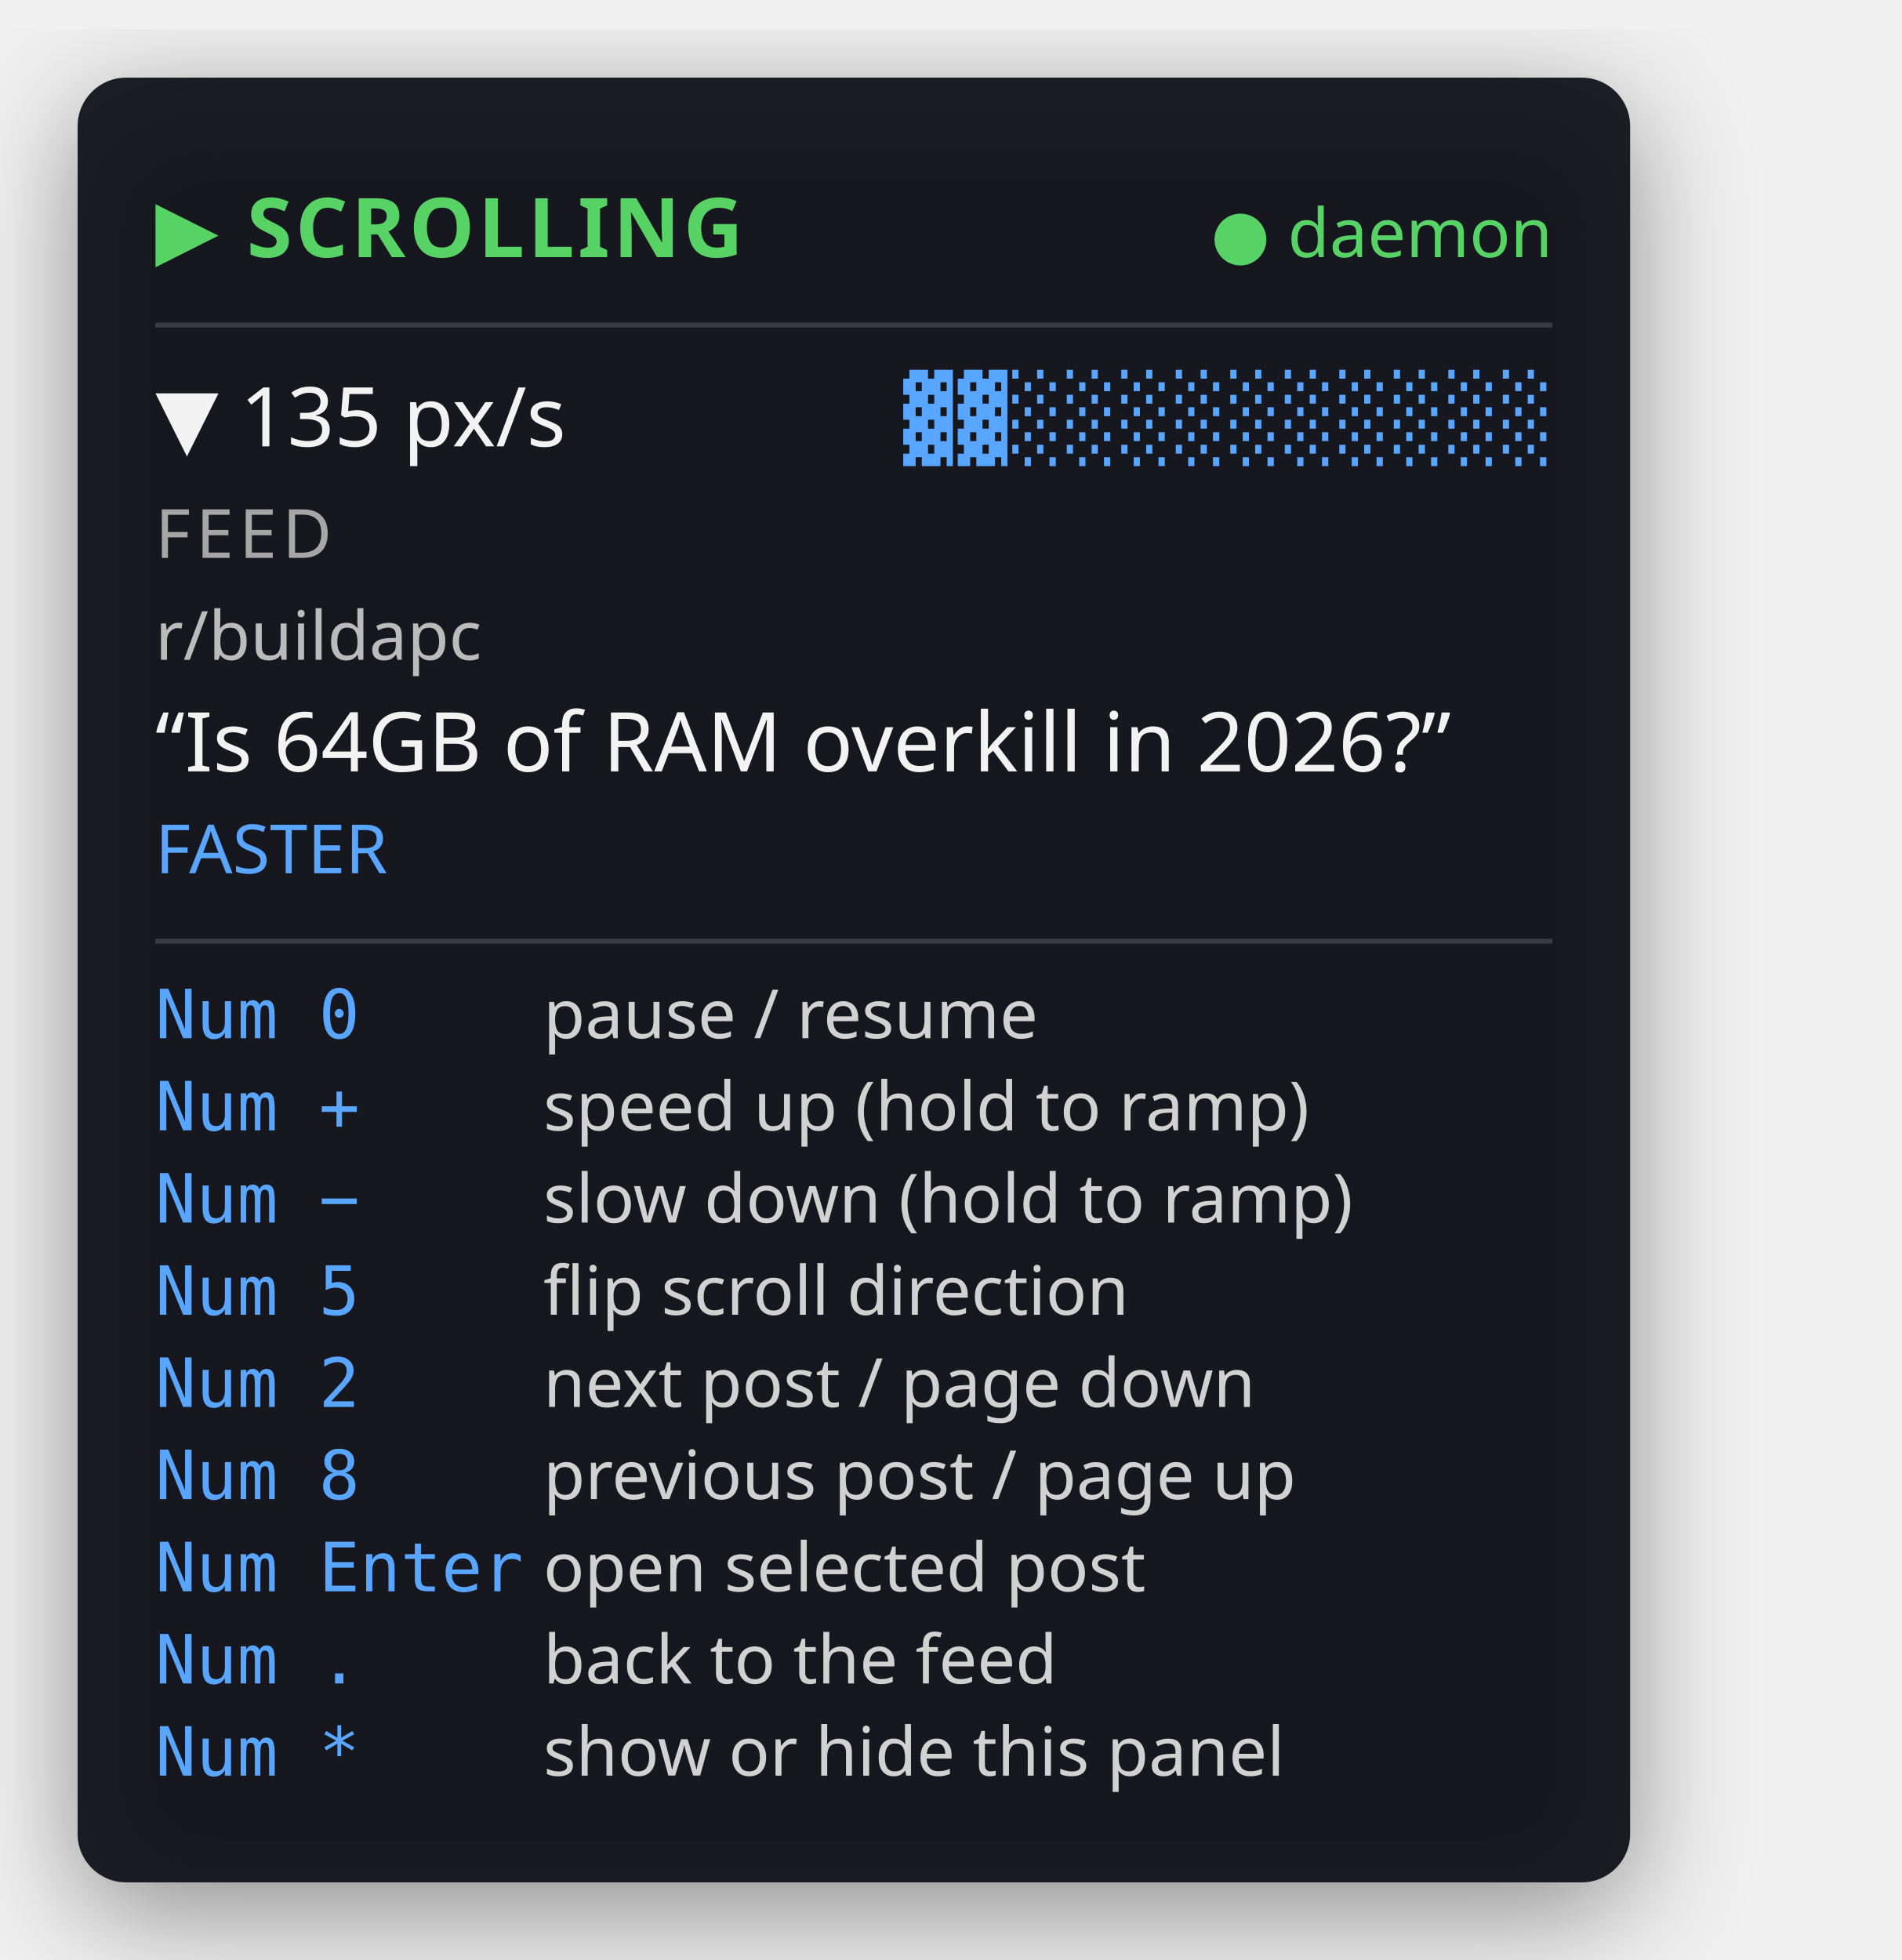
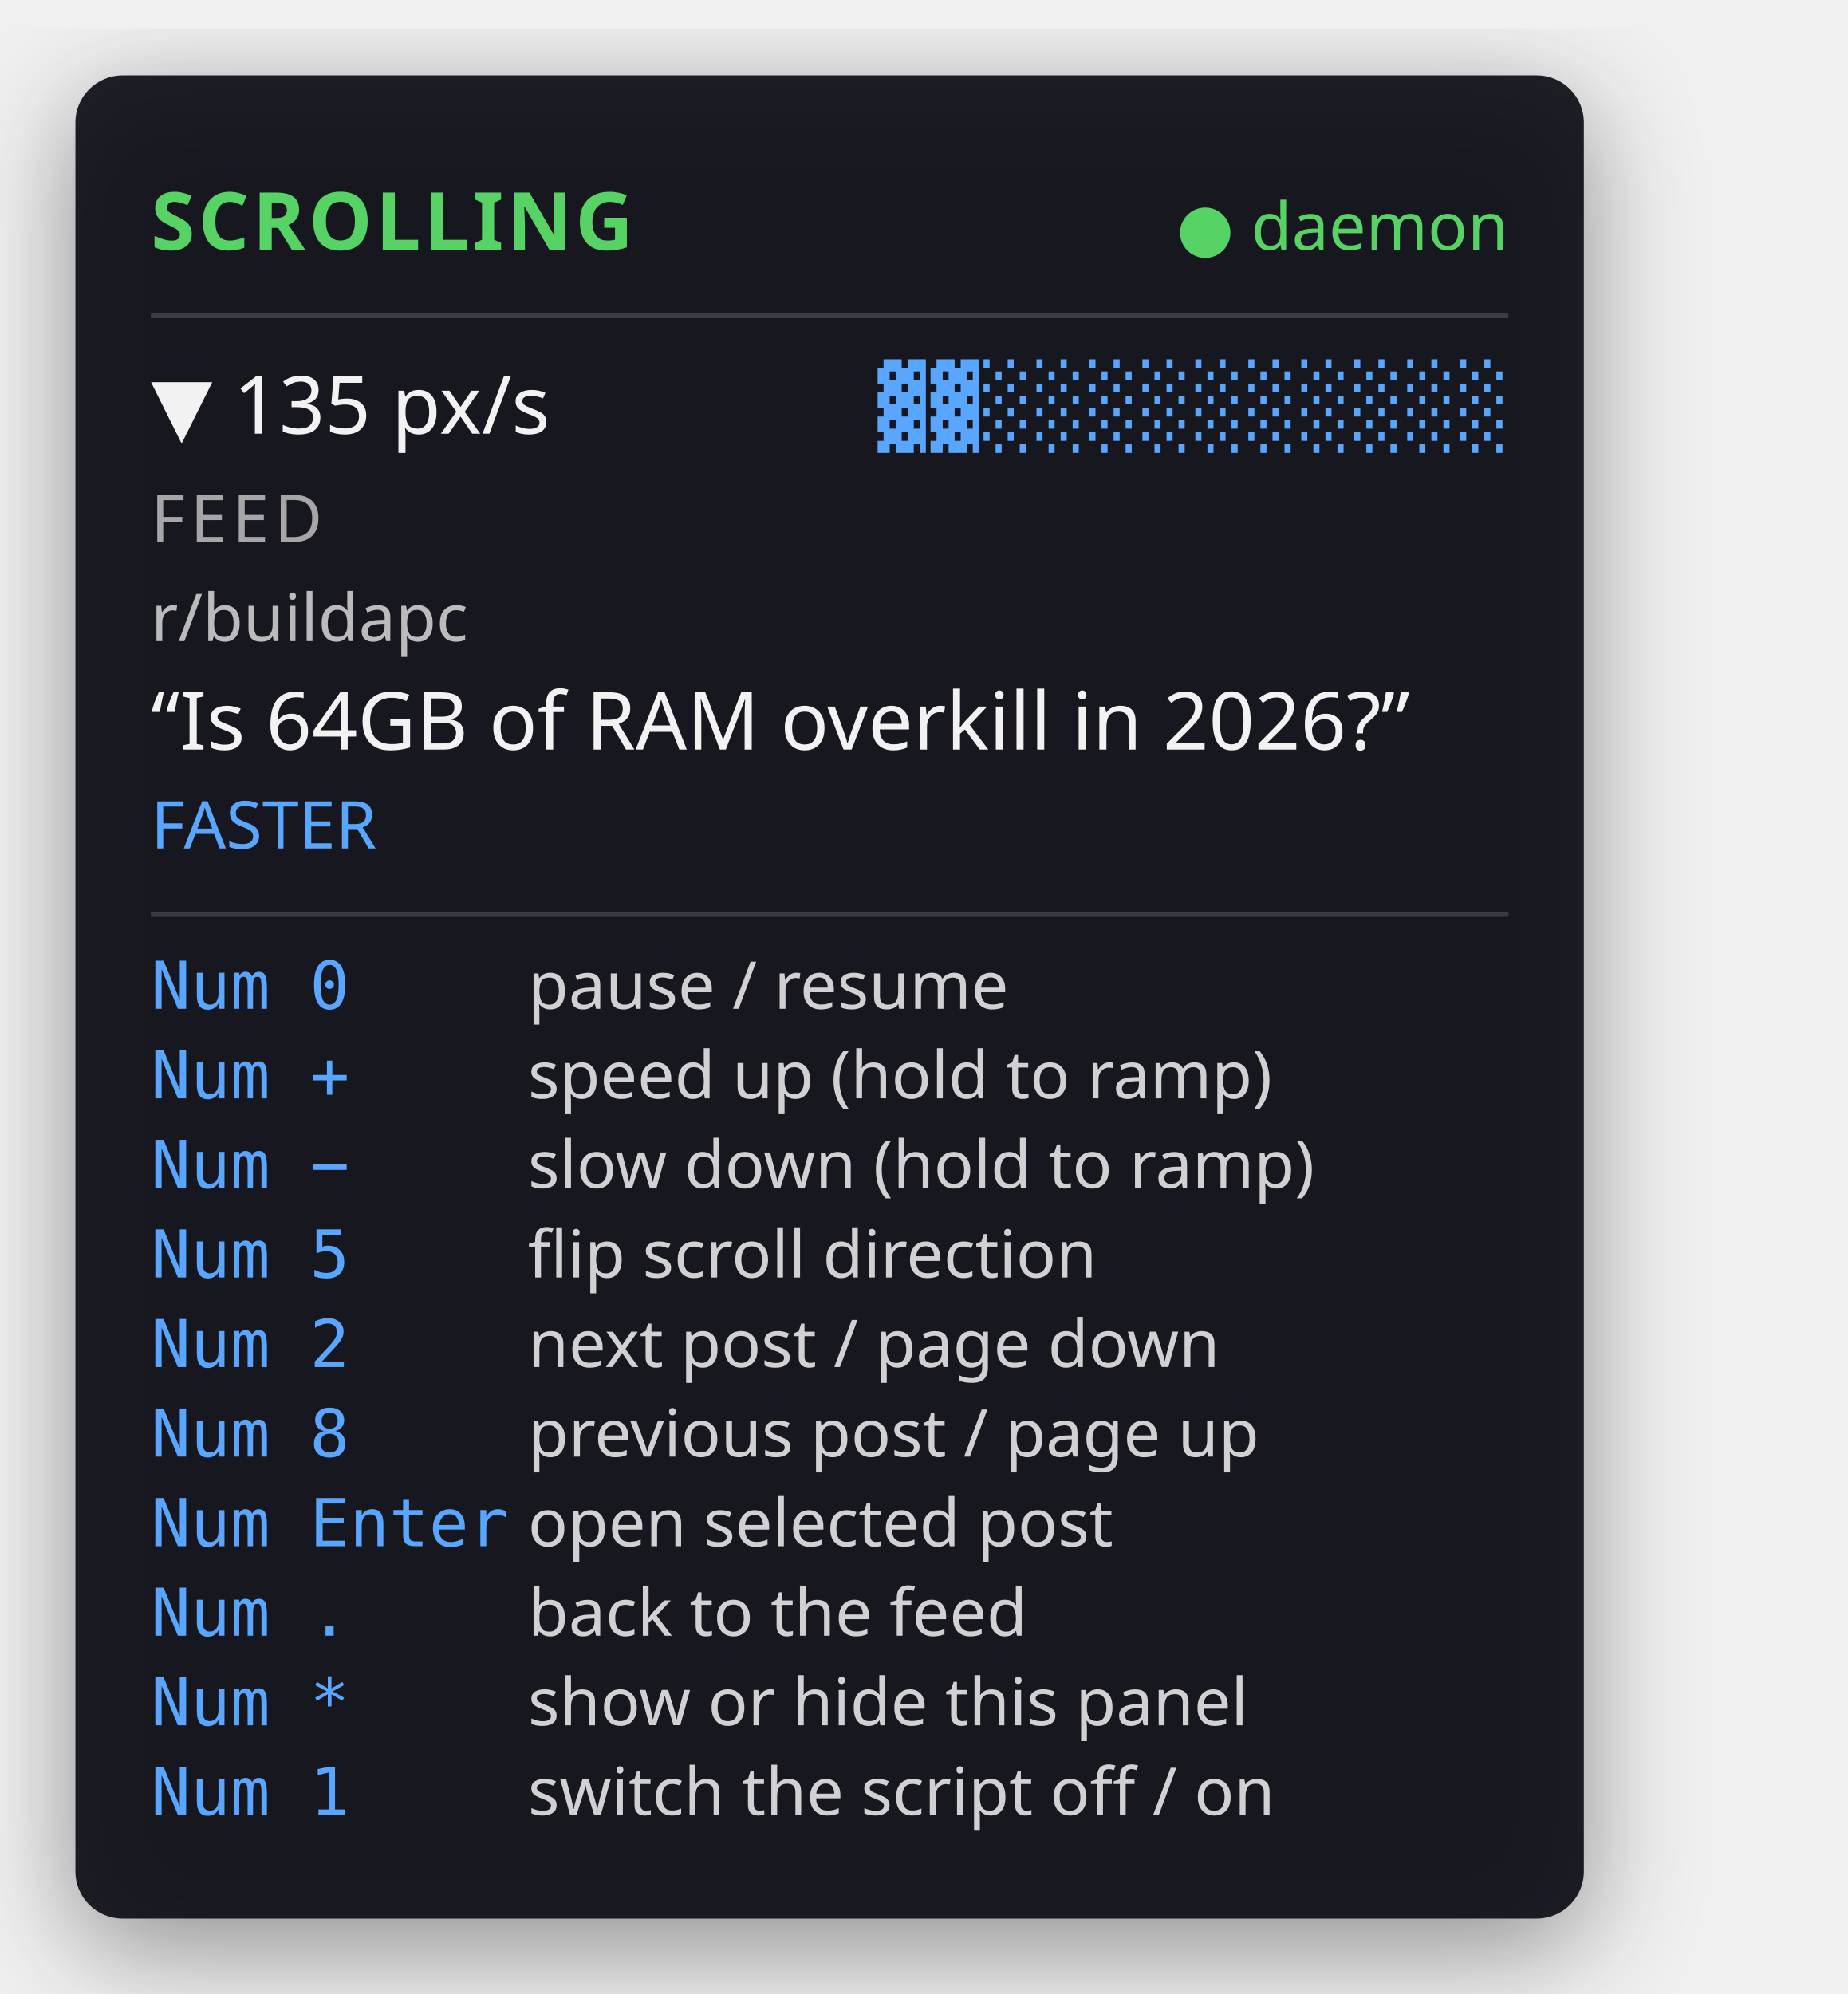
- <svg xmlns="http://www.w3.org/2000/svg" width="392" height="404" viewBox="0 0 392 404" role="img" aria-label="The Reddit Scroller HUD: scrolling at 135 pixels per second in the feed, with the hotkey panel open.">
+ <svg xmlns="http://www.w3.org/2000/svg" width="392" height="423" viewBox="0 0 392 423" role="img" aria-label="The Reddit Scroller HUD: scrolling at 135 pixels per second in the feed, with the hotkey panel open.">
  <defs>
    <filter id="shadow" x="-20%" y="-20%" width="140%" height="140%">
      <feDropShadow dx="0" dy="6" stdDeviation="12" flood-color="#000" flood-opacity="0.45" />
    </filter>
    <style>
      .ui   { font-family: "Segoe UI", system-ui, sans-serif; }
      .mono { font-family: "Cascadia Mono", Consolas, monospace; }
      .status { font-size: 17px; font-weight: 700; letter-spacing: 0.04em; fill: #56d364; }
      .daemon { font-size: 14px; fill: #56d364; }
      .speed  { font-size: 17px; font-weight: 500; fill: #f2f2f2; }
      .bar    { font-size: 17px; letter-spacing: 1px; fill: #58a6ff; }
      .mode   { font-size: 14px; fill: #f2f2f2; opacity: 0.65; letter-spacing: 0.08em; }
      .sub    { font-size: 14px; fill: #f2f2f2; opacity: 0.75; }
      .title  { font-size: 17px; font-weight: 500; fill: #f2f2f2; }
      .flash  { font-size: 14px; fill: #58a6ff; }
      .hkey   { font-size: 14px; fill: #58a6ff; }
      .hact   { font-size: 14px; fill: #f2f2f2; opacity: 0.85; }
      .rule   { stroke: #ffffff; stroke-opacity: 0.16; stroke-width: 1; }
    </style>
  </defs>
-   <rect x="16" y="16" width="320" height="372" rx="10" fill="#101014" fill-opacity="0.92" filter="url(#shadow)" />
-   <text class="ui status" x="32" y="53">▶ SCROLLING</text>
+   <rect x="16" y="16" width="320" height="391" rx="10" fill="#101014" fill-opacity="0.92" filter="url(#shadow)" />
+   <text class="ui status" x="32" y="53">SCROLLING</text>
  <text class="ui daemon" x="320" y="53" text-anchor="end">● daemon</text>
  <line class="rule" x1="32" y1="67" x2="320" y2="67" />
  <text class="ui speed" x="32" y="92">▼ 135 px/s</text>
  <text class="mono bar" x="320" y="92" text-anchor="end">▓▓░░░░░░░░░░</text>
  <text class="ui mode" x="32" y="115">FEED</text>
  <text class="ui sub" x="32" y="136">r/buildapc</text>
  <text class="ui title" x="32" y="159">“Is 64GB of RAM overkill in 2026?”</text>
  <text class="ui flash" x="32" y="180">FASTER</text>
  <line class="rule" x1="32" y1="194" x2="320" y2="194" />
  <g>
    <text class="mono hkey" x="32" y="214">Num 0</text>
    <text class="ui hact" x="112" y="214">pause / resume</text>
    <text class="mono hkey" x="32" y="233">Num +</text>
    <text class="ui hact" x="112" y="233">speed up (hold to ramp)</text>
    <text class="mono hkey" x="32" y="252">Num −</text>
    <text class="ui hact" x="112" y="252">slow down (hold to ramp)</text>
    <text class="mono hkey" x="32" y="271">Num 5</text>
    <text class="ui hact" x="112" y="271">flip scroll direction</text>
    <text class="mono hkey" x="32" y="290">Num 2</text>
    <text class="ui hact" x="112" y="290">next post / page down</text>
    <text class="mono hkey" x="32" y="309">Num 8</text>
    <text class="ui hact" x="112" y="309">previous post / page up</text>
    <text class="mono hkey" x="32" y="328">Num Enter</text>
    <text class="ui hact" x="112" y="328">open selected post</text>
    <text class="mono hkey" x="32" y="347">Num .</text>
    <text class="ui hact" x="112" y="347">back to the feed</text>
    <text class="mono hkey" x="32" y="366">Num *</text>
    <text class="ui hact" x="112" y="366">show or hide this panel</text>
+     <text class="mono hkey" x="32" y="385">Num 1</text>
+     <text class="ui hact" x="112" y="385">switch the script off / on</text>
  </g>
</svg>
